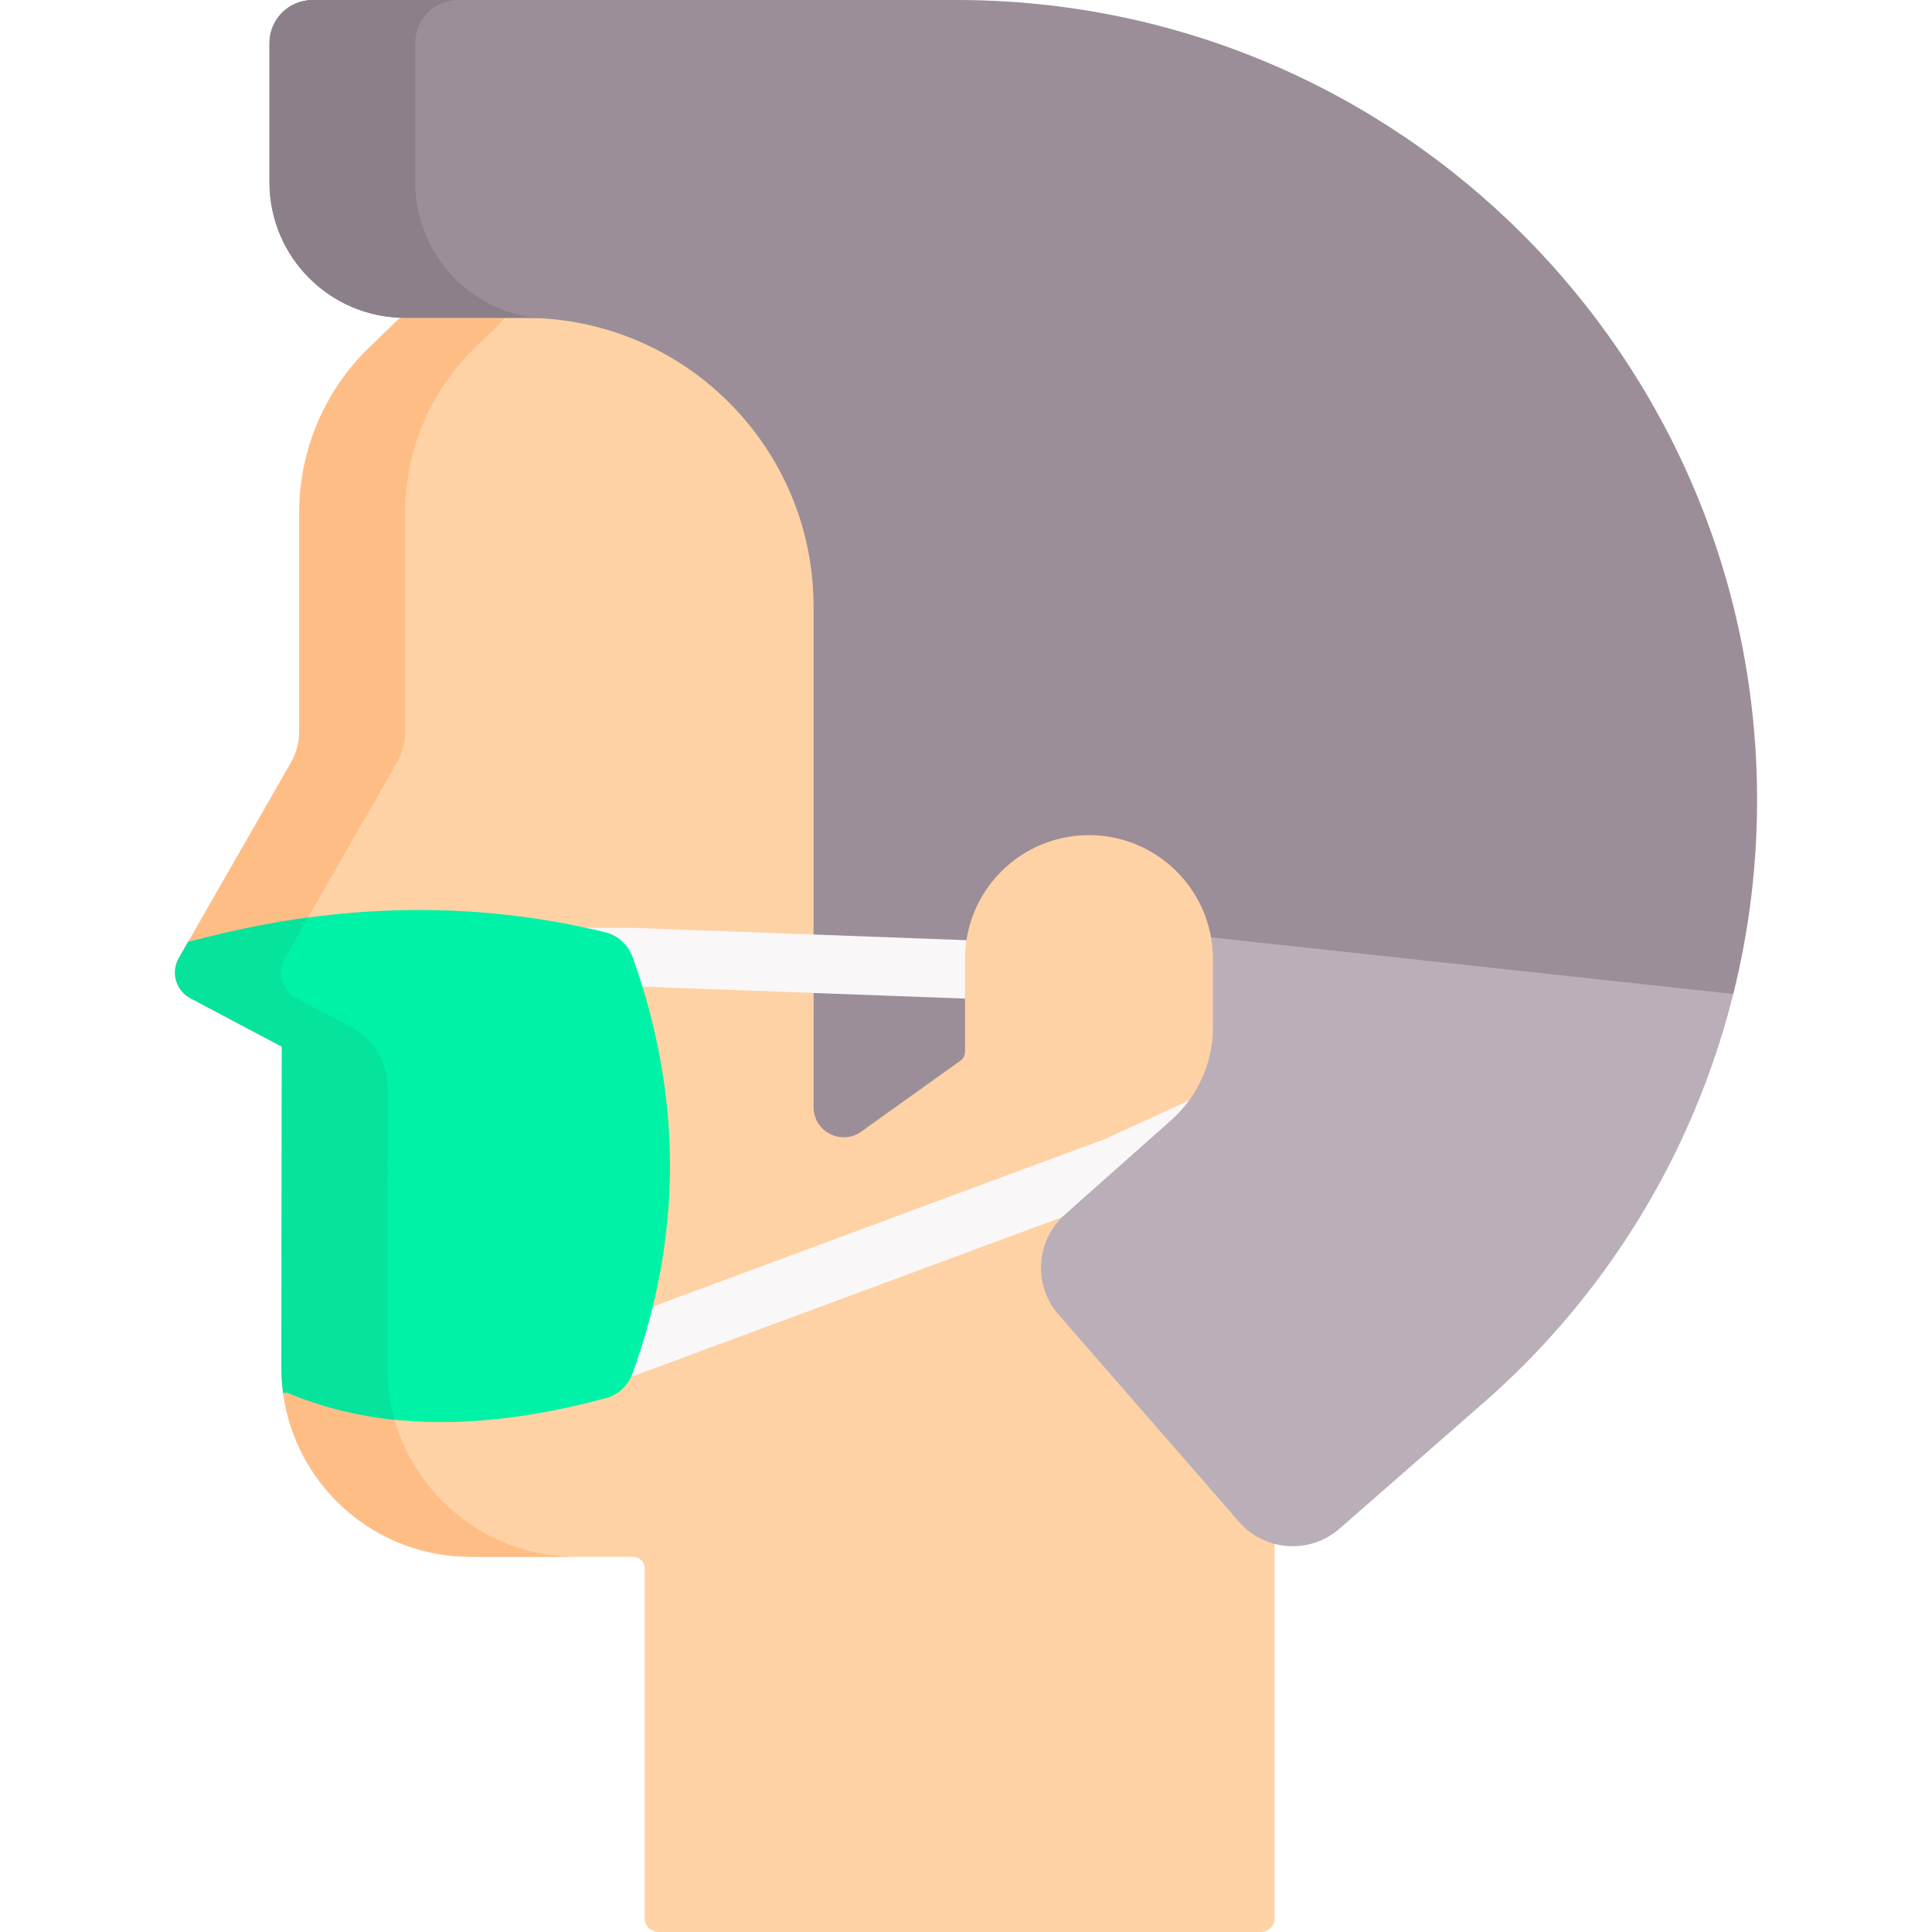
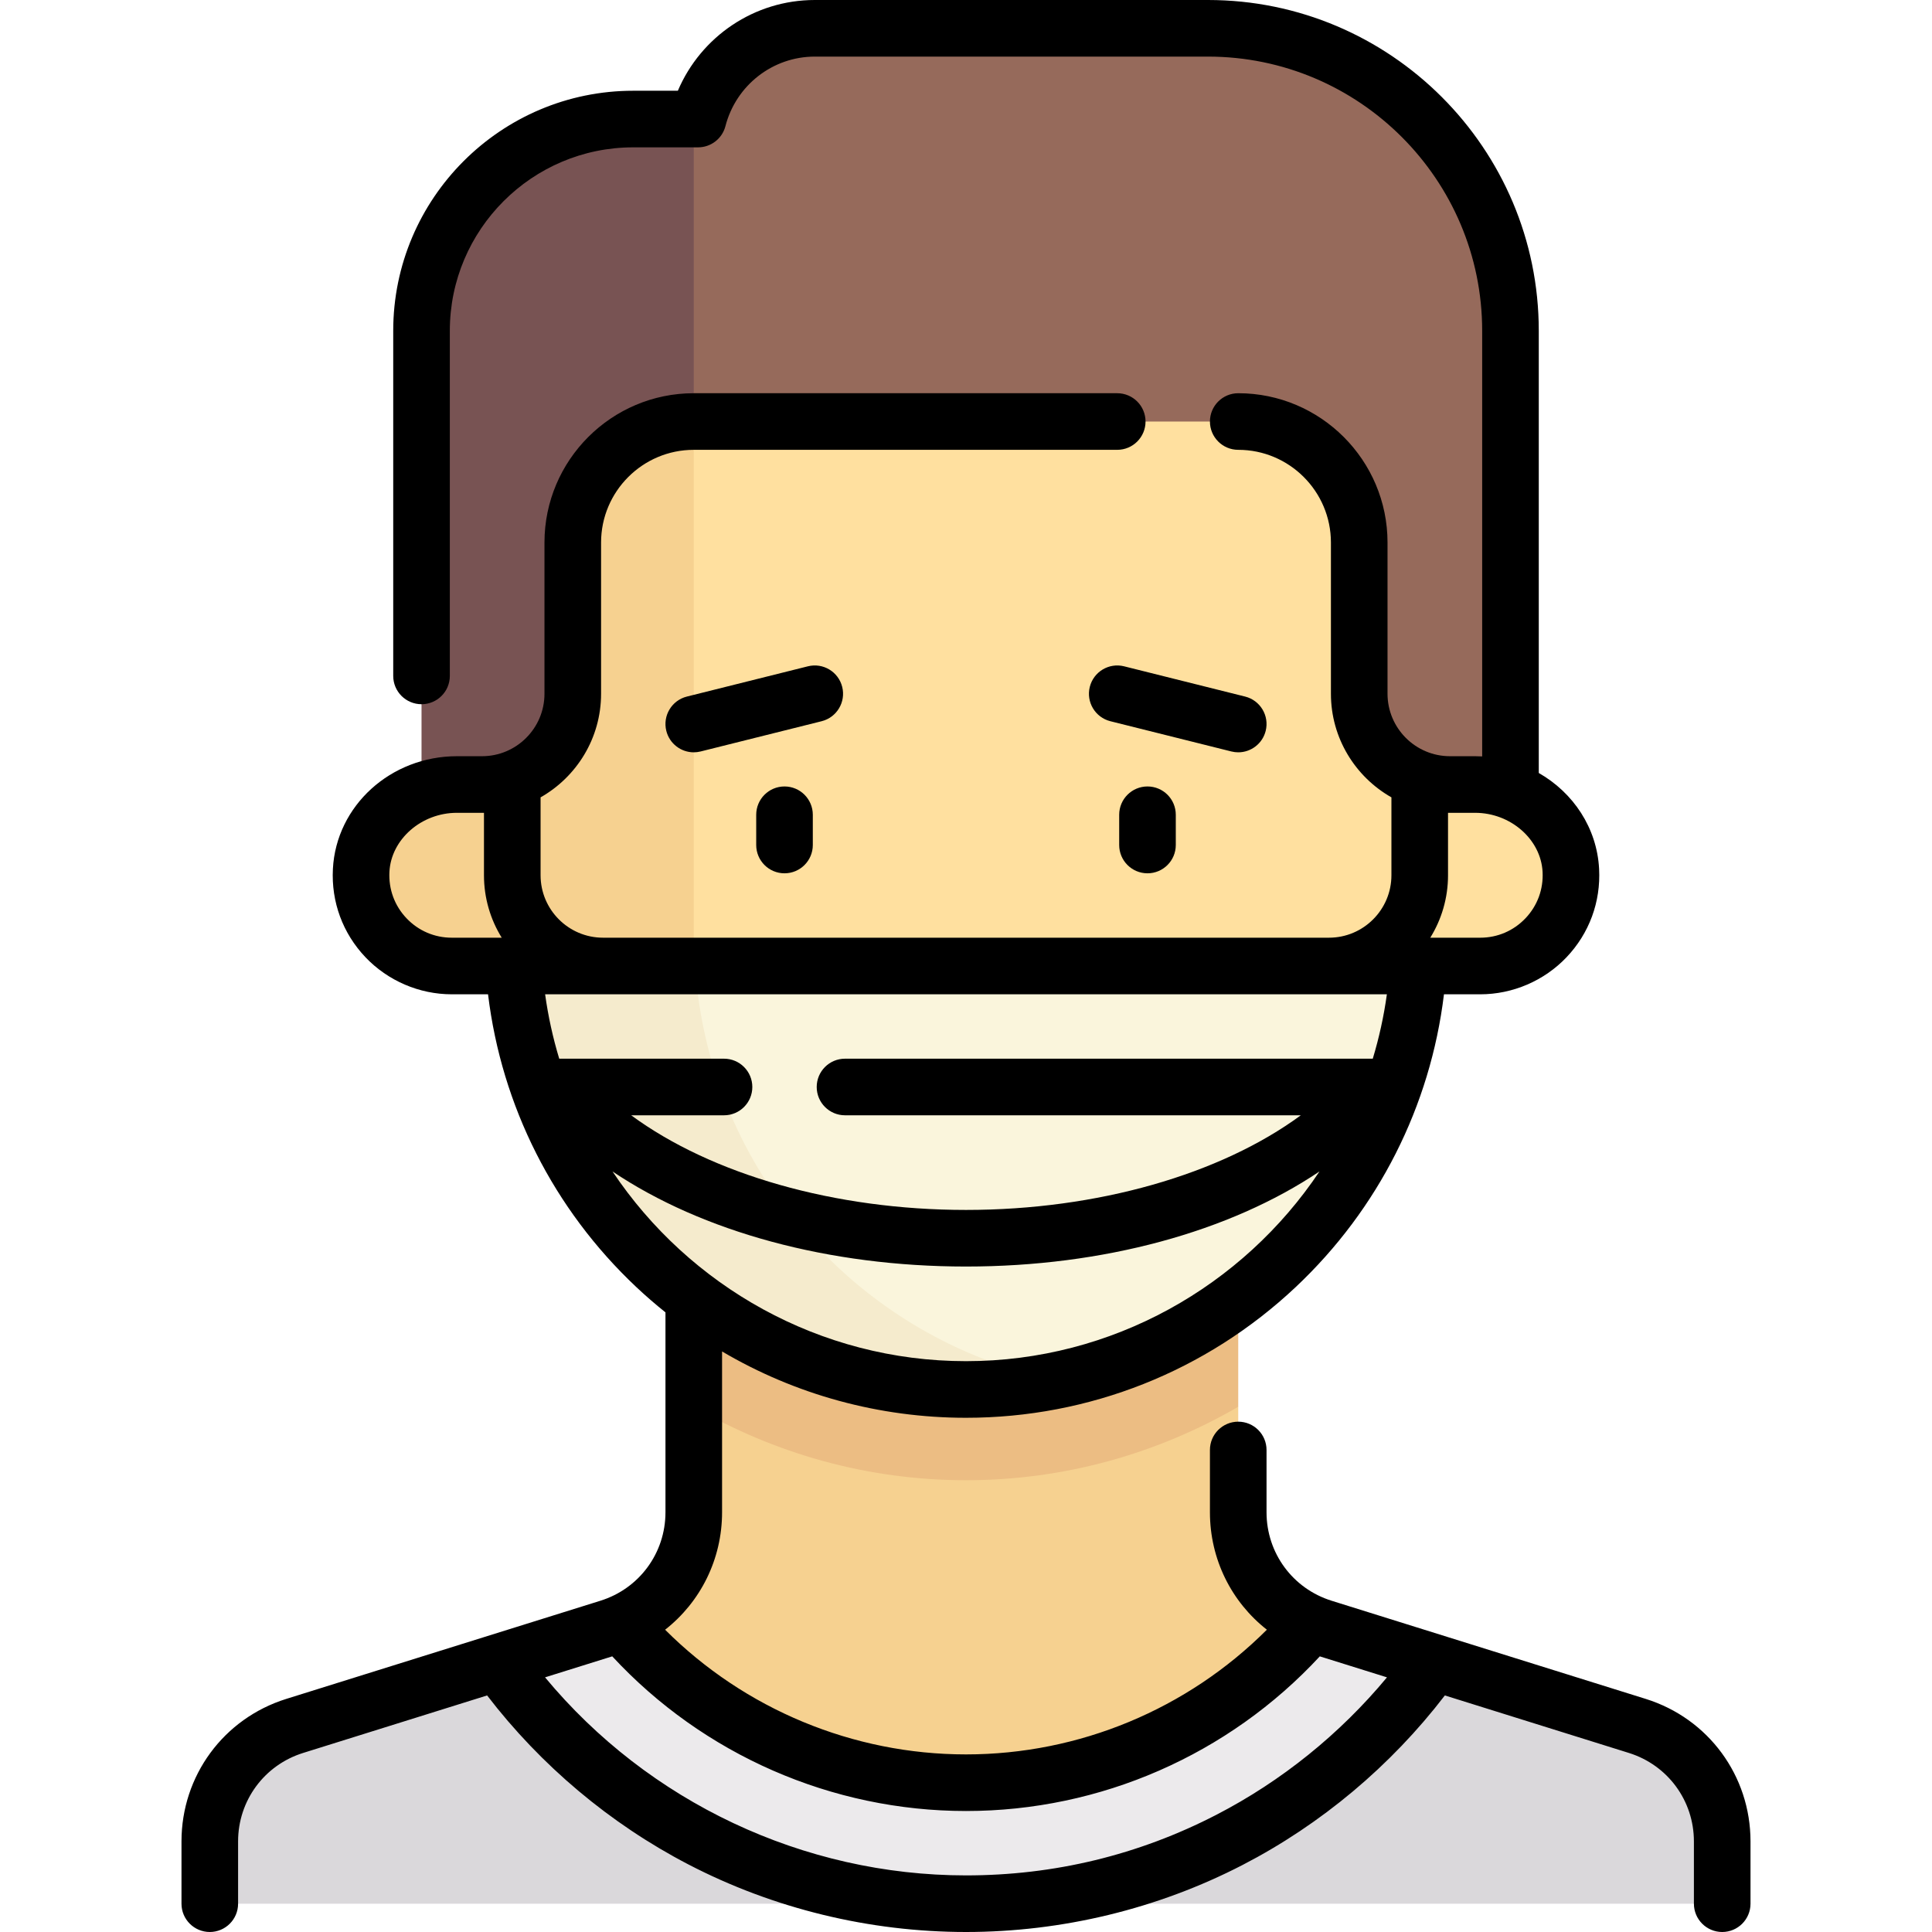
- <svg xmlns="http://www.w3.org/2000/svg" id="Capa_1" enable-background="new 0 0 496.15 496.15" height="512" viewBox="0 0 496.15 496.15" width="512">
+ <svg xmlns="http://www.w3.org/2000/svg" id="Capa_1" enable-background="new 0 0 512 512" height="512" viewBox="0 0 512 512" width="512">
  <g>
-     <path d="m179.613 44.34-89.318 67.39-3.899 51.982v32.488l-25.991 43.535 4.548 13.645 14.945 8.447-3.248 72.713 14.945 46.846 28.59 12.995v5.414c.006.006.01.01.016.016h42.392c1.634 0 2.959 1.325 2.959 2.959v89.79c0 1.983 1.608 3.591 3.591 3.591h154.607c1.983 0 3.591-1.608 3.591-3.591v-95.47-352.75z" fill="#fed2a4" />
    <g>
-       <path d="m99.489 351.21.11-82.42-23.48-12.43c-3.73-1.97-5.08-6.65-2.98-10.31l28.78-50.19c1.4-2.44 2.14-5.2 2.14-8.01v-56.23c0-16.01 6.5-31.32 18.02-42.44l7.83-7.56 52.03-37.28h-27.228l-52.03 37.28-7.83 7.56c-11.52 11.12-18.02 26.43-18.02 42.44v56.23c0 2.81-.74 5.57-2.14 8.01l-28.78 50.19c-2.1 3.66-.75 8.34 2.98 10.31l23.48 12.43-.11 82.42c-.03 26.83 21.71 48.6 48.54 48.6h27.228c-26.83 0-48.57-21.77-48.54-48.6z" fill="#ffbd86" />
+       <path d="m433.903 457.388-83.257-26.018c-13.386-4.183-22.5-16.58-22.5-30.605v-27.952l-144.29-36.652v64.604c0 14.024-9.114 26.422-22.5 30.605l-83.257 26.018c-13.386 4.183-22.5 16.58-22.5 30.605h400.806c-.002-14.025-9.116-26.422-22.502-30.605z" fill="#f6d190" />
+       <path d="m456.403 487.992c0-14.024-9.114-26.421-22.5-30.605l-83.257-26.018c-1.096-.342-2.116-.822-3.151-1.272-22.055 25.876-54.831 42.337-91.495 42.337s-69.44-16.461-91.495-42.337c-1.035.449-2.055.929-3.151 1.272l-83.257 26.018c-13.386 4.183-22.5 16.58-22.5 30.605v16.508h400.806z" fill="#dad8db" />
+       <path d="m183.855 372.813c21.24 12.304 45.832 19.461 72.145 19.461s50.905-7.157 72.145-19.461v-36.652h-144.29z" fill="#ecbd83" />
+       <path d="m320.129 7.5h-104.21c-14.924 0-27.355 10.243-30.931 24.048h-17.166c-30.99 0-56.113 25.122-56.113 56.113l11.957 136.274h276.624v-136.274c0-44.272-35.889-80.161-80.161-80.161z" fill="#966a5b" />
+       <path d="m183.855 31.548h-16.032c-30.99 0-56.113 25.122-56.113 56.113v136.274h72.145z" fill="#785353" />
+       <path d="m390.914 207.903h-6.655c-13.282 0-24.048-10.767-24.048-24.048v-40.081c0-17.709-14.356-32.065-32.065-32.065h-144.29c-17.709 0-32.065 14.356-32.065 32.065v40.081c0 13.282-10.767 24.048-24.048 24.048h-6.655c-13.022 0-24.694 9.751-25.375 22.755-.728 13.869 10.303 25.342 24.013 25.342h16.437c4.143 62.652 56.135 112.226 119.837 112.226s115.694-49.574 119.837-112.226h16.437c13.71 0 24.741-11.473 24.014-25.342-.68-13.004-12.353-22.755-25.374-22.755z" fill="#ffe09f" />
+       <path d="m183.855 247.984v-136.274c-17.709 0-32.065 14.356-32.065 32.065v40.081c0 13.282-10.767 24.048-24.048 24.048h-6.655c-13.022 0-24.694 9.751-25.375 22.755-.727 13.868 10.304 25.341 24.014 25.341h16.437c4.143 62.652 56.135 112.226 119.837 112.226 8.216 0 16.224-.855 23.973-2.426-54.846-11.171-96.118-59.672-96.118-117.816z" fill="#f6d190" />
+       <path d="m136.163 256c4.143 62.652 56.134 112.226 119.837 112.226 63.628 0 115.993-49.676 120.242-112.226z" fill="#faf5dc" />
+       <path d="m379.925 440.52-29.279-9.15c-1.096-.342-2.115-.822-3.151-1.272-22.055 25.876-54.83 42.337-91.494 42.337s-69.44-16.461-91.494-42.337c-1.036.449-2.055.929-3.151 1.272l-29.279 9.15c27.62 38.679 72.773 63.98 123.925 63.98s96.303-25.301 123.923-63.98z" fill="#eceaec" />
+       <path d="m184.209 256h-48.451c4.249 62.55 56.614 112.226 120.242 112.226 8.216 0 16.224-.856 23.972-2.426-52.297-10.652-92.162-55.269-95.763-109.8z" fill="#f5ebcd" />
    </g>
-     <g id="XMLID_196_">
-       <path d="m323.517 289.118-5.841-12.191-33.689 15.485-134.299 49.782c-3.884 1.439-5.865 5.755-4.425 9.639 1.121 3.024 3.986 4.895 7.033 4.895.866 0 1.747-.151 2.606-.47l134.298-49.781c.532-.197 1.024-.453 1.481-.749z" fill="#f9f7f8" />
-       <path d="m432.684 225.954-105.344-10.482-16.34 25.248c.32 1.81.49 3.67.49 5.58v17.54c0 9.1-3.9 17.76-10.7 23.8l-27.31 24.26c-7.5 6.66-8.24 18.11-1.65 25.68l46.35 53.23c6.64 7.62 18.21 8.41 25.82 1.76l36.99-32.34c22.32-19.51 39.88-43.37 51.86-69.76 5.14-11.32 9.25-23.1 12.27-35.21z" fill="#baafb9" />
+     <g>
+       <path d="m200.403 215.919v8.016c0 4.142 3.358 7.5 7.5 7.5s7.5-3.358 7.5-7.5v-8.016c0-4.142-3.358-7.5-7.5-7.5s-7.5 3.358-7.5 7.5z" />
+       <path d="m296.597 215.919v8.016c0 4.142 3.358 7.5 7.5 7.5s7.5-3.358 7.5-7.5v-8.016c0-4.142-3.358-7.5-7.5-7.5s-7.5 3.358-7.5 7.5z" />
+       <path d="m223.195 182.036c-1.004-4.019-5.079-6.463-9.095-5.457l-32.064 8.016c-4.019 1.004-6.462 5.077-5.457 9.095.852 3.408 3.91 5.683 7.27 5.683.602 0 1.214-.073 1.825-.226l32.064-8.016c4.019-1.005 6.462-5.077 5.457-9.095z" />
+       <path d="m328.151 199.373c3.36 0 6.418-2.275 7.27-5.683 1.005-4.018-1.438-8.09-5.457-9.095l-32.064-8.016c-4.014-1.005-8.09 1.438-9.095 5.457-1.005 4.018 1.438 8.09 5.457 9.095l32.064 8.016c.611.153 1.222.226 1.825.226z" />
+       <path d="m436.14 450.229-83.258-26.018c-10.31-3.222-17.237-12.644-17.237-23.446v-16.507c0-4.142-3.358-7.5-7.5-7.5s-7.5 3.358-7.5 7.5v16.507c0 12.468 5.731 23.793 15.089 31.121-21.084 21.083-49.745 33.05-79.734 33.05-29.93 0-58.662-11.974-79.741-33.044 9.363-7.328 15.096-18.656 15.096-31.126v-42.617c19.424 11.448 41.639 17.578 64.645 17.578 32.622 0 63.66-12.309 87.395-34.658 21.895-20.616 35.679-47.944 39.271-77.568h9.609c8.614 0 16.955-3.584 22.886-9.834 6.015-6.338 9.076-14.649 8.618-23.4-.569-10.867-6.852-20.201-15.988-25.419v-117.187c0-48.336-39.325-87.661-87.662-87.661h-104.21c-15.966 0-30.148 9.639-36.281 24.048h-11.816c-35.077 0-63.613 28.537-63.613 63.613v91.464c0 4.142 3.358 7.5 7.5 7.5s7.5-3.358 7.5-7.5v-91.464c0-26.805 21.808-48.613 48.613-48.613h17.166c3.418 0 6.403-2.311 7.26-5.62 2.811-10.85 12.545-18.428 23.671-18.428h104.209c40.066 0 72.662 32.596 72.662 72.661v112.797c-.622-.033-1.247-.055-1.877-.055h-6.655c-9.125 0-16.549-7.423-16.549-16.548v-40.081c0-21.816-17.749-39.565-39.564-39.565-4.142 0-7.5 3.358-7.5 7.5s3.358 7.5 7.5 7.5c13.545 0 24.564 11.02 24.564 24.565v40.081c0 11.758 6.47 22.026 16.032 27.452v20.644c0 9.125-7.423 16.548-16.548 16.548h-192.386c-9.125 0-16.548-7.423-16.548-16.548v-20.644c9.562-5.426 16.032-15.695 16.032-27.452v-40.081c0-13.545 11.02-24.565 24.564-24.565h112.223c4.142 0 7.5-3.358 7.5-7.5s-3.358-7.5-7.5-7.5h-112.223c-21.816 0-39.564 17.749-39.564 39.565v40.081c0 9.125-7.424 16.548-16.549 16.548h-6.655c-17.552 0-31.988 13.117-32.865 29.863-.458 8.751 2.603 17.062 8.618 23.4 5.931 6.25 14.272 9.834 22.886 9.834h9.609c3.592 29.624 17.376 56.952 39.271 77.568 2.503 2.357 5.091 4.594 7.75 6.725v52.972c0 10.802-6.927 20.225-17.237 23.446l-83.259 26.018c-16.606 5.189-27.764 20.365-27.764 37.763v16.508c0 4.142 3.358 7.5 7.5 7.5s7.5-3.358 7.5-7.5v-16.507c0-10.802 6.927-20.224 17.238-23.446l48.758-15.237c14.235 18.562 32.585 33.995 53.291 44.759 22.563 11.731 48.019 17.931 73.617 17.931 25.459 0 50.792-6.137 73.261-17.746 20.846-10.771 39.328-26.279 53.641-44.946l48.763 15.239c10.31 3.222 17.237 12.644 17.237 23.446v16.507c0 4.142 3.358 7.5 7.5 7.5s7.5-3.358 7.5-7.5v-16.507c.001-17.398-11.156-32.574-27.762-37.764zm-52.398-234.838c.011-.001.01 0 0 0zm0 16.561v-16.548h7.172c9.41 0 17.433 7.019 17.885 15.647.241 4.601-1.364 8.966-4.519 12.29-3.158 3.327-7.421 5.16-12.006 5.16h-13.236c2.979-4.815 4.704-10.484 4.704-16.549zm-264.016 16.548c-4.584 0-8.848-1.833-12.006-5.16-3.155-3.324-4.759-7.689-4.519-12.29.452-8.628 8.475-15.647 17.885-15.647h7.172v16.548c0 6.065 1.725 11.734 4.703 16.548h-13.235zm24.737 15h223.073c-.807 5.847-2.068 11.545-3.737 17.064h-139.863c-4.142 0-7.5 3.358-7.5 7.5s3.358 7.5 7.5 7.5h120.794c-21.314 15.676-53.927 25.081-88.73 25.081-34.805 0-67.416-9.405-88.73-25.081h24.603c4.142 0 7.5-3.358 7.5-7.5s-3.358-7.5-7.5-7.5h-43.673c-1.668-5.519-2.929-11.217-3.737-17.064zm17.859 46.948c23.799 15.997 57.289 25.197 93.678 25.197 36.388 0 69.879-9.201 93.678-25.198-20.297 30.368-54.887 50.278-93.678 50.278s-73.381-19.91-93.678-50.277zm160.053 170.479c-20.64 10.665-42.972 16.073-66.375 16.073-43.105 0-84.163-19.47-111.557-52.487l17.808-5.565c24.139 26.066 58.194 40.988 93.75 40.988 35.626 0 69.606-14.897 93.76-40.984l17.801 5.563c-12.443 14.995-27.926 27.494-45.187 36.412z" />
    </g>
-     <path d="m245.721 0h-165.46c-6.108 0-11.06 4.952-11.06 11.06v35.73c0 19.236 15.594 34.83 34.83 34.83h30.71c40.98 0 74.19 33.22 74.19 74.19v128.53c0 6.27 7.1 9.92 12.21 6.28l25.52-18.241c.728-.52 1.16-1.36 1.16-2.255v-13.684l-.325-.328-3.335-.078v-13.901l3.836-.372.191-.308.027-.154c1.07-6.788 4.281-12.865 8.926-17.509 5.76-5.76 13.72-9.32 22.51-9.32 15.67 0 28.71 11.33 31.35 26.25l134.12 14.54c4.02-16.12 6.11-32.82 6.11-49.75 0-113.5-92.01-205.51-205.51-205.51z" fill="#9b8e99" />
-     <g>
-       <path d="m138.792 81.734c-17.98-1.372-32.145-16.613-32.145-34.944v-35.73c0-6.108 4.952-11.06 11.06-11.06h-37.446c-6.108 0-11.06 4.952-11.06 11.06v35.73c0 19.236 15.594 34.83 34.83 34.83h30.71c1.36 0 2.71.042 4.051.114z" fill="#8b8089" />
-     </g>
-     <path d="m247.821 246.3c0-1.648.125-3.266.366-4.847-.03-.001-.059-.007-.089-.008l-85.362-3.165c-.093-.003-.185-.005-.278-.005h-51.42c-4.142 0-7.5 3.358-7.5 7.5s3.358 7.5 7.5 7.5h51.281l85.224 3.159c.093.004.186.005.278.005z" fill="#f9f7f8" />
-     <path d="m162.461 245.78c-1.14-3.2-3.84-5.61-7.14-6.4-28.383-6.866-57.122-7.426-86.18-2.166-2.278 7.203-4.682 14.915-4.682 14.915l20.256 15.554 6.873 78.542 3.709 17.575c18.363 2.99 38.56 1.123 60.265-4.74 3.17-.86 5.74-3.21 6.85-6.3 12.879-35.56 12.829-71.22.049-106.98z" fill="#00f2a6" />
-     <path d="m101.36 364.606c-1.215-4.257-1.877-8.748-1.871-13.396l.096-71.804c.009-6.53-3.597-12.528-9.368-15.583l-14.098-7.463c-3.73-1.97-5.08-6.65-2.98-10.31l5.982-10.433c-8.701 1.175-17.432 2.877-26.19 5.103l-4.6 1.11-2.42 4.22c-2.1 3.66-.75 8.34 2.98 10.31l23.48 12.43-.11 82.42c0 2.23.15 4.42.44 6.57l1.01-.14c8.702 3.683 17.936 5.961 27.649 6.966z" fill="#05e39c" />
  </g>
</svg>
